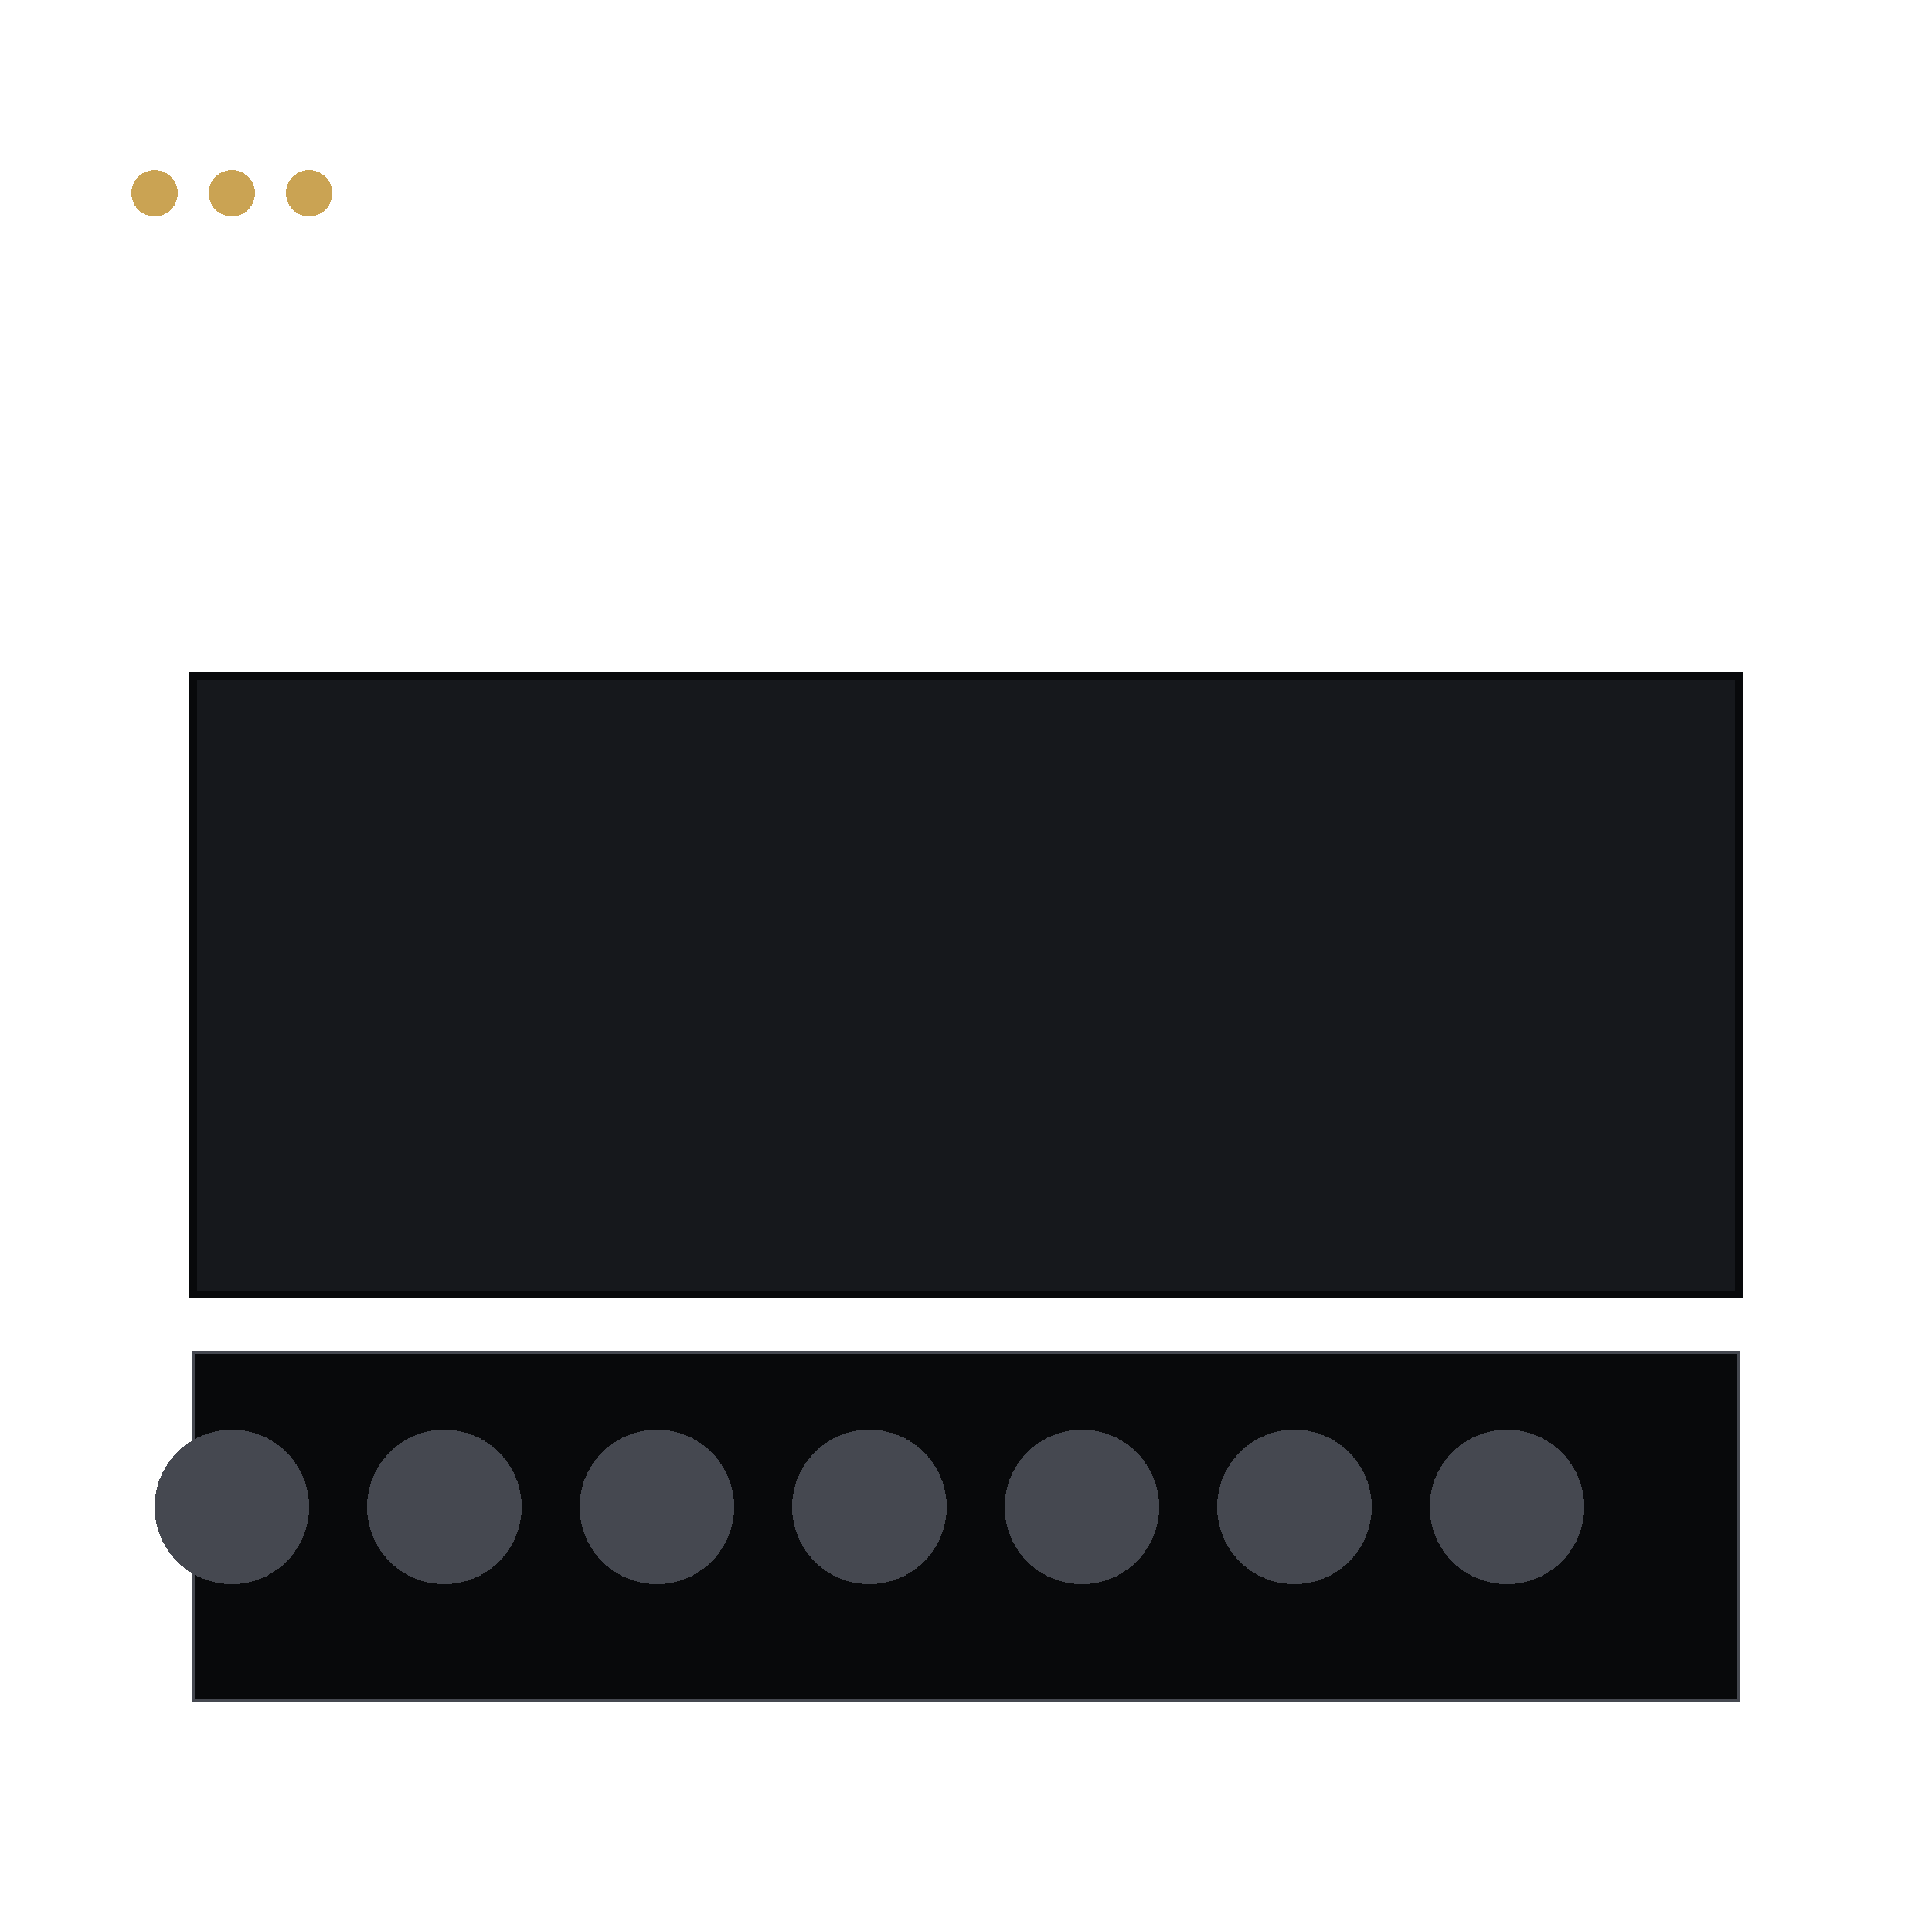
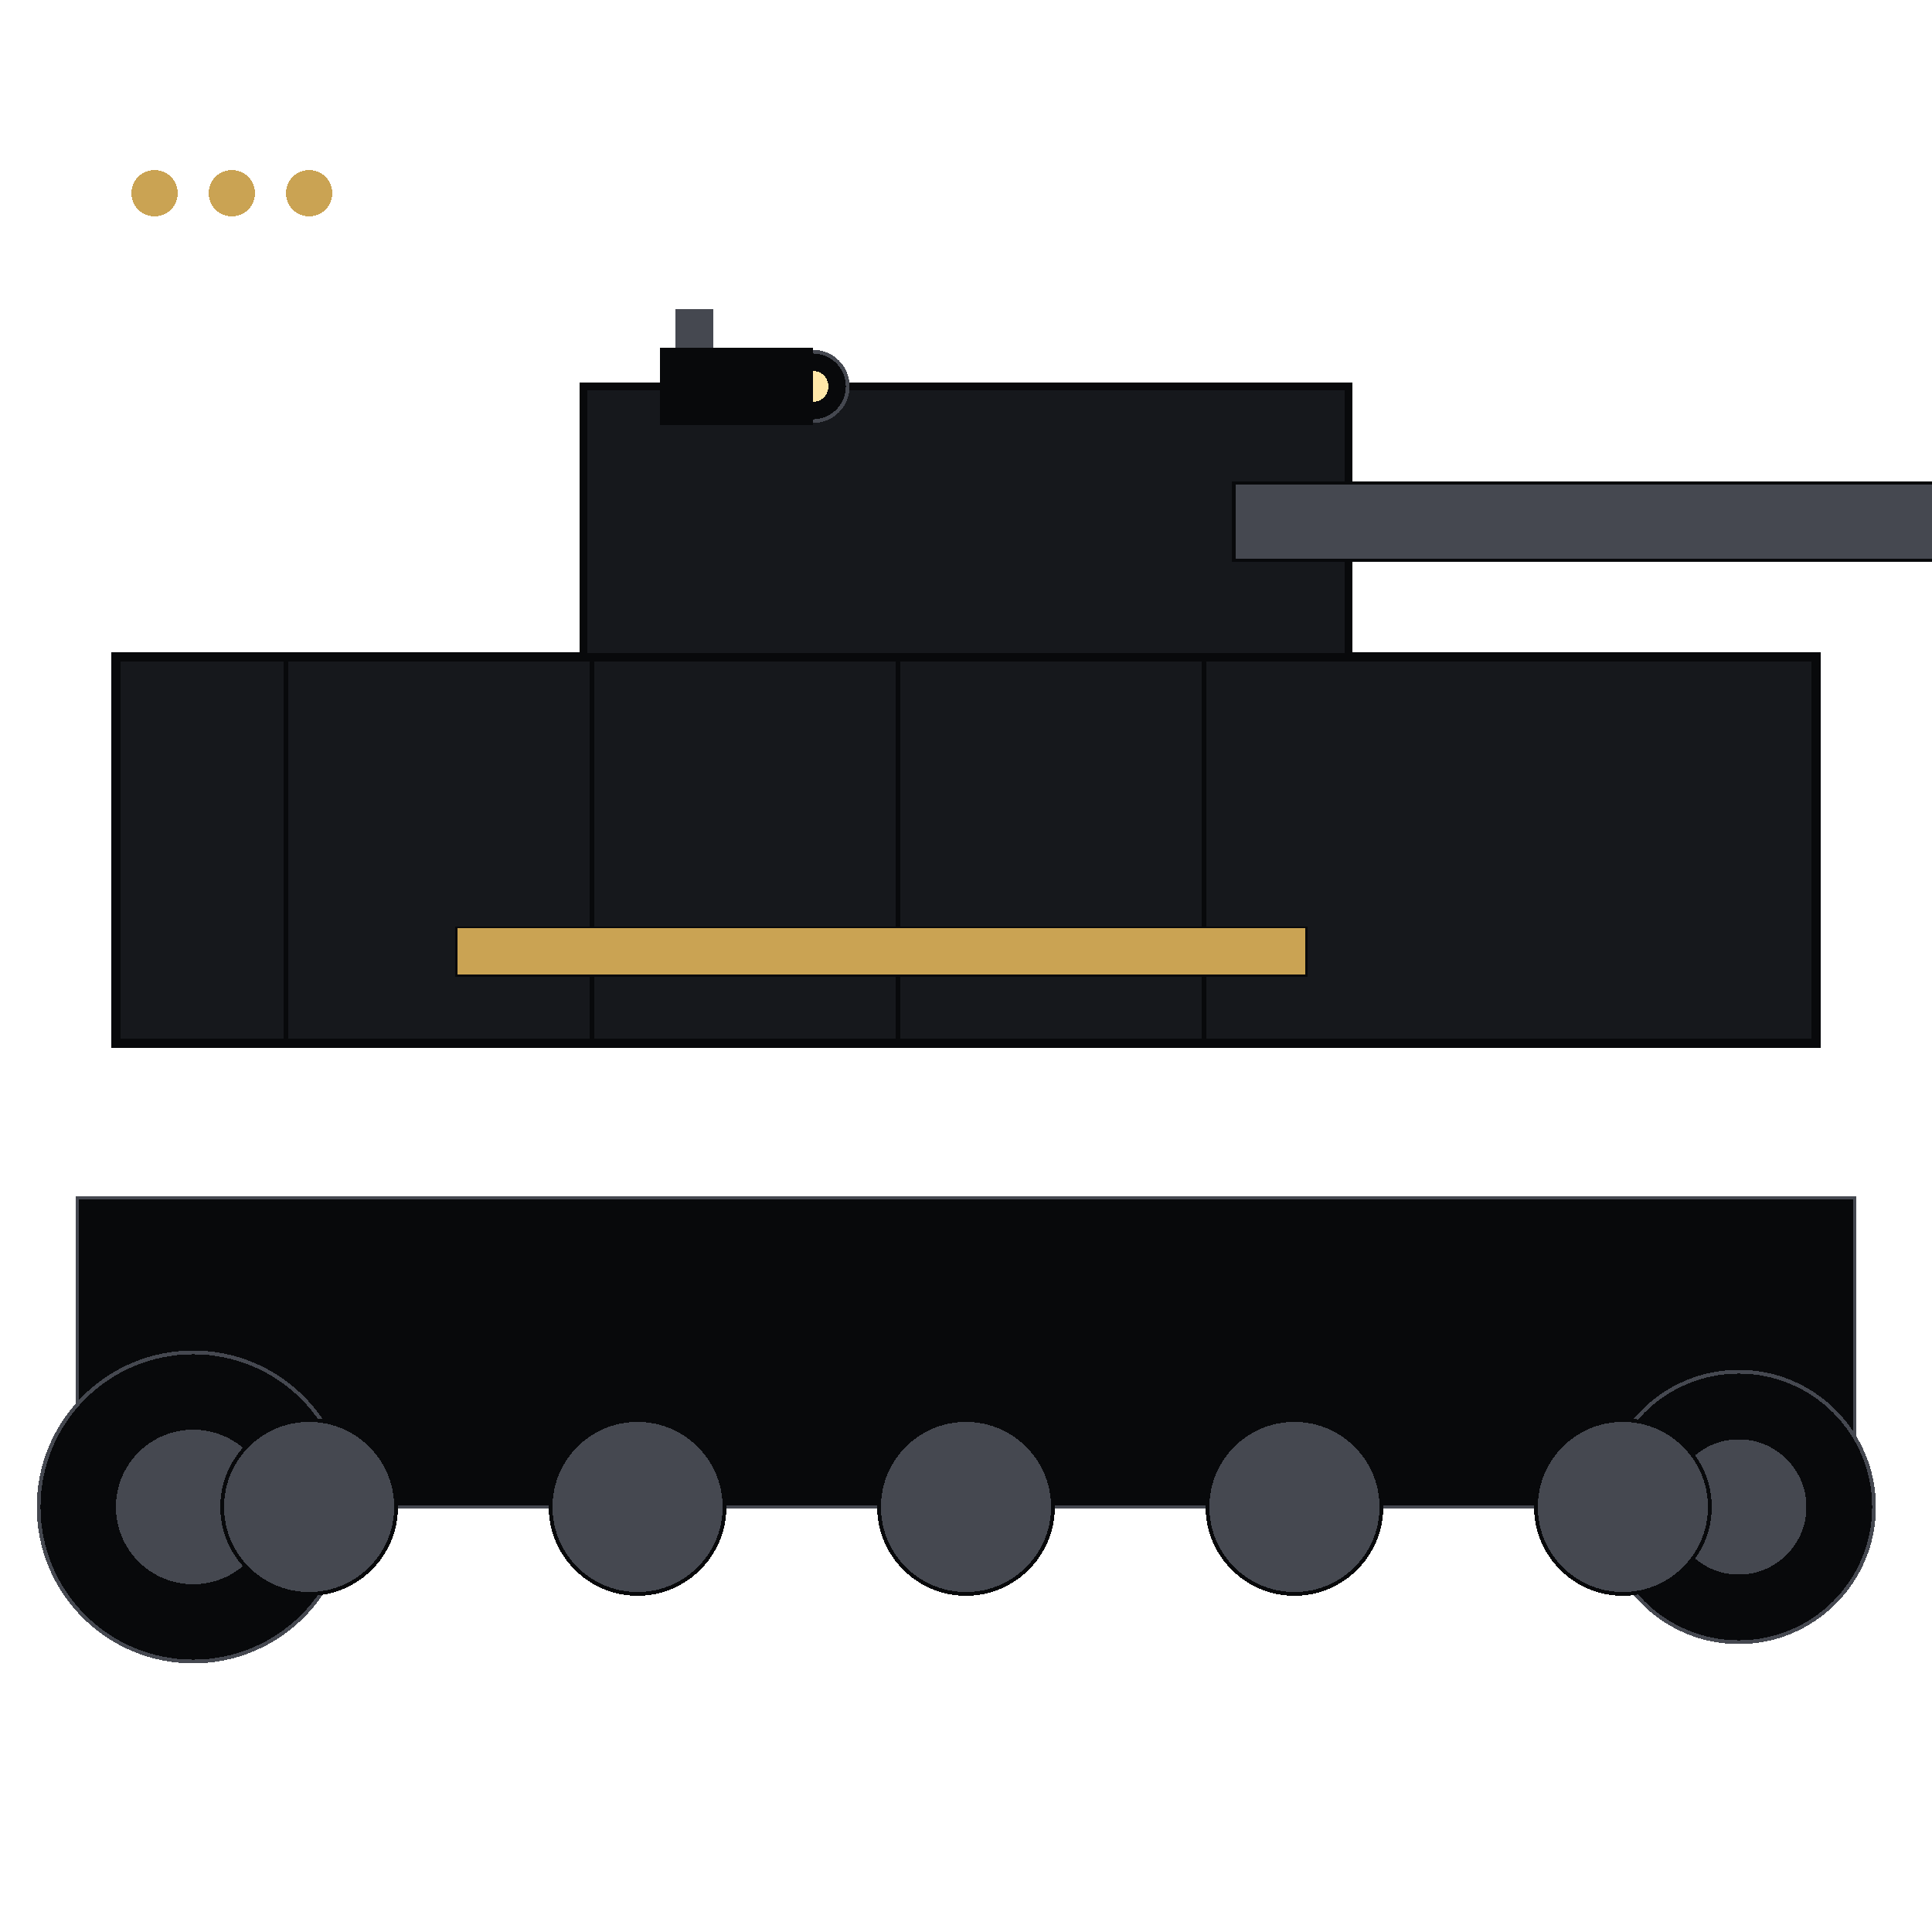
<svg xmlns="http://www.w3.org/2000/svg" viewBox="0 0 256 256" width="256" height="256" shape-rendering="crispEdges">
-   <rect x="25.60" y="89.60" width="204.80" height="81.92" fill="#16181c" stroke="#08090b" stroke-width="1.00" />
-   <rect x="25.60" y="179.20" width="204.80" height="46.08" fill="#08090b" stroke="#454850" stroke-width="0.50" />
-   <circle cx="30.72" cy="199.68" r="10.24" fill="#454850" />
-   <circle cx="58.88" cy="199.68" r="10.24" fill="#454850" />
-   <circle cx="87.04" cy="199.68" r="10.24" fill="#454850" />
-   <circle cx="115.20" cy="199.68" r="10.24" fill="#454850" />
-   <circle cx="143.36" cy="199.68" r="10.24" fill="#454850" />
-   <circle cx="171.52" cy="199.68" r="10.24" fill="#454850" />
-   <circle cx="199.68" cy="199.68" r="10.24" fill="#454850" />
+   <rect x="15.36" y="87.04" width="225.28" height="51.20" fill="#16181c" stroke="#08090b" stroke-width="1.20" />
+   <line x1="37.89" y1="87.04" x2="37.89" y2="138.24" stroke="#08090b" stroke-width="0.70" />
+   <line x1="78.44" y1="87.04" x2="78.44" y2="138.24" stroke="#08090b" stroke-width="0.70" />
+   <line x1="118.99" y1="87.04" x2="118.99" y2="138.24" stroke="#08090b" stroke-width="0.70" />
+   <line x1="159.54" y1="87.04" x2="159.54" y2="138.24" stroke="#08090b" stroke-width="0.70" />
+   <rect x="77.31" y="51.20" width="101.38" height="35.84" fill="#16181c" stroke="#08090b" stroke-width="1.00" />
+   <circle cx="107.72" cy="51.20" r="4.61" fill="#08090b" stroke="#454850" stroke-width="0.50" />
+   <circle cx="107.72" cy="51.20" r="2.05" fill="#ffe7a8" />
+   <rect x="163.48" y="64.00" width="101.38" height="10.24" fill="#454850" stroke="#08090b" stroke-width="0.50" />
+   <rect x="264.86" y="58.88" width="10.24" height="20.48" fill="#08090b" />
+   <rect x="87.45" y="46.08" width="20.28" height="10.24" fill="#08090b" />
+   <rect x="89.48" y="40.96" width="5.07" height="5.12" fill="#454850" />
+   <rect x="10.24" y="158.72" width="235.52" height="40.96" fill="#08090b" stroke="#454850" stroke-width="0.50" />
+   <circle cx="25.60" cy="199.68" r="20.48" fill="#08090b" stroke="#454850" stroke-width="0.50" />
+   <circle cx="25.60" cy="199.68" r="10.24" fill="#454850" />
+   <circle cx="38.40" cy="199.68" r="2.05" fill="#08090b" />
+   <circle cx="32.00" cy="210.76" r="2.05" fill="#08090b" />
+   <circle cx="19.20" cy="210.77" r="2.05" fill="#08090b" />
+   <circle cx="12.80" cy="199.69" r="2.05" fill="#08090b" />
+   <circle cx="19.19" cy="188.60" r="2.05" fill="#08090b" />
+   <circle cx="31.99" cy="188.59" r="2.05" fill="#08090b" />
+   <circle cx="230.40" cy="199.68" r="17.92" fill="#08090b" stroke="#454850" stroke-width="0.50" />
+   <circle cx="230.40" cy="199.68" r="8.96" fill="#454850" />
+   <circle cx="40.96" cy="199.68" r="11.52" fill="#454850" stroke="#08090b" stroke-width="0.50" />
+   <circle cx="84.48" cy="199.68" r="11.52" fill="#454850" stroke="#08090b" stroke-width="0.50" />
+   <circle cx="128.00" cy="199.68" r="11.52" fill="#454850" stroke="#08090b" stroke-width="0.50" />
+   <circle cx="171.52" cy="199.68" r="11.52" fill="#454850" stroke="#08090b" stroke-width="0.50" />
+   <circle cx="215.04" cy="199.68" r="11.52" fill="#454850" stroke="#08090b" stroke-width="0.50" />
+   <rect x="15.36" y="163.84" width="2.56" height="2.56" fill="#08090b" />
+   <rect x="27.14" y="163.84" width="2.56" height="2.56" fill="#08090b" />
+   <rect x="38.91" y="163.84" width="2.56" height="2.56" fill="#08090b" />
+   <rect x="50.69" y="163.84" width="2.56" height="2.56" fill="#08090b" />
+   <rect x="62.46" y="163.84" width="2.56" height="2.56" fill="#08090b" />
+   <rect x="74.24" y="163.84" width="2.56" height="2.56" fill="#08090b" />
+   <rect x="86.02" y="163.84" width="2.56" height="2.56" fill="#08090b" />
+   <rect x="97.79" y="163.84" width="2.56" height="2.56" fill="#08090b" />
+   <rect x="109.57" y="163.84" width="2.56" height="2.56" fill="#08090b" />
+   <rect x="121.34" y="163.84" width="2.56" height="2.56" fill="#08090b" />
+   <rect x="133.12" y="163.84" width="2.56" height="2.56" fill="#08090b" />
+   <rect x="144.90" y="163.84" width="2.56" height="2.56" fill="#08090b" />
+   <rect x="156.67" y="163.84" width="2.56" height="2.56" fill="#08090b" />
+   <rect x="168.45" y="163.84" width="2.56" height="2.56" fill="#08090b" />
+   <rect x="180.22" y="163.84" width="2.56" height="2.56" fill="#08090b" />
+   <rect x="192.00" y="163.84" width="2.56" height="2.56" fill="#08090b" />
+   <rect x="203.78" y="163.84" width="2.56" height="2.56" fill="#08090b" />
+   <rect x="215.55" y="163.84" width="2.56" height="2.56" fill="#08090b" />
+   <rect x="227.33" y="163.84" width="2.56" height="2.56" fill="#08090b" />
+   <rect x="239.10" y="163.84" width="2.56" height="2.56" fill="#08090b" />
+   <rect x="60.42" y="122.88" width="112.64" height="6.40" fill="#caa353" stroke="#08090b" stroke-width="0.30" />
  <circle cx="20.48" cy="25.60" r="3.07" fill="#caa353" />
  <circle cx="30.72" cy="25.60" r="3.07" fill="#caa353" />
  <circle cx="40.96" cy="25.60" r="3.07" fill="#caa353" />
</svg>
